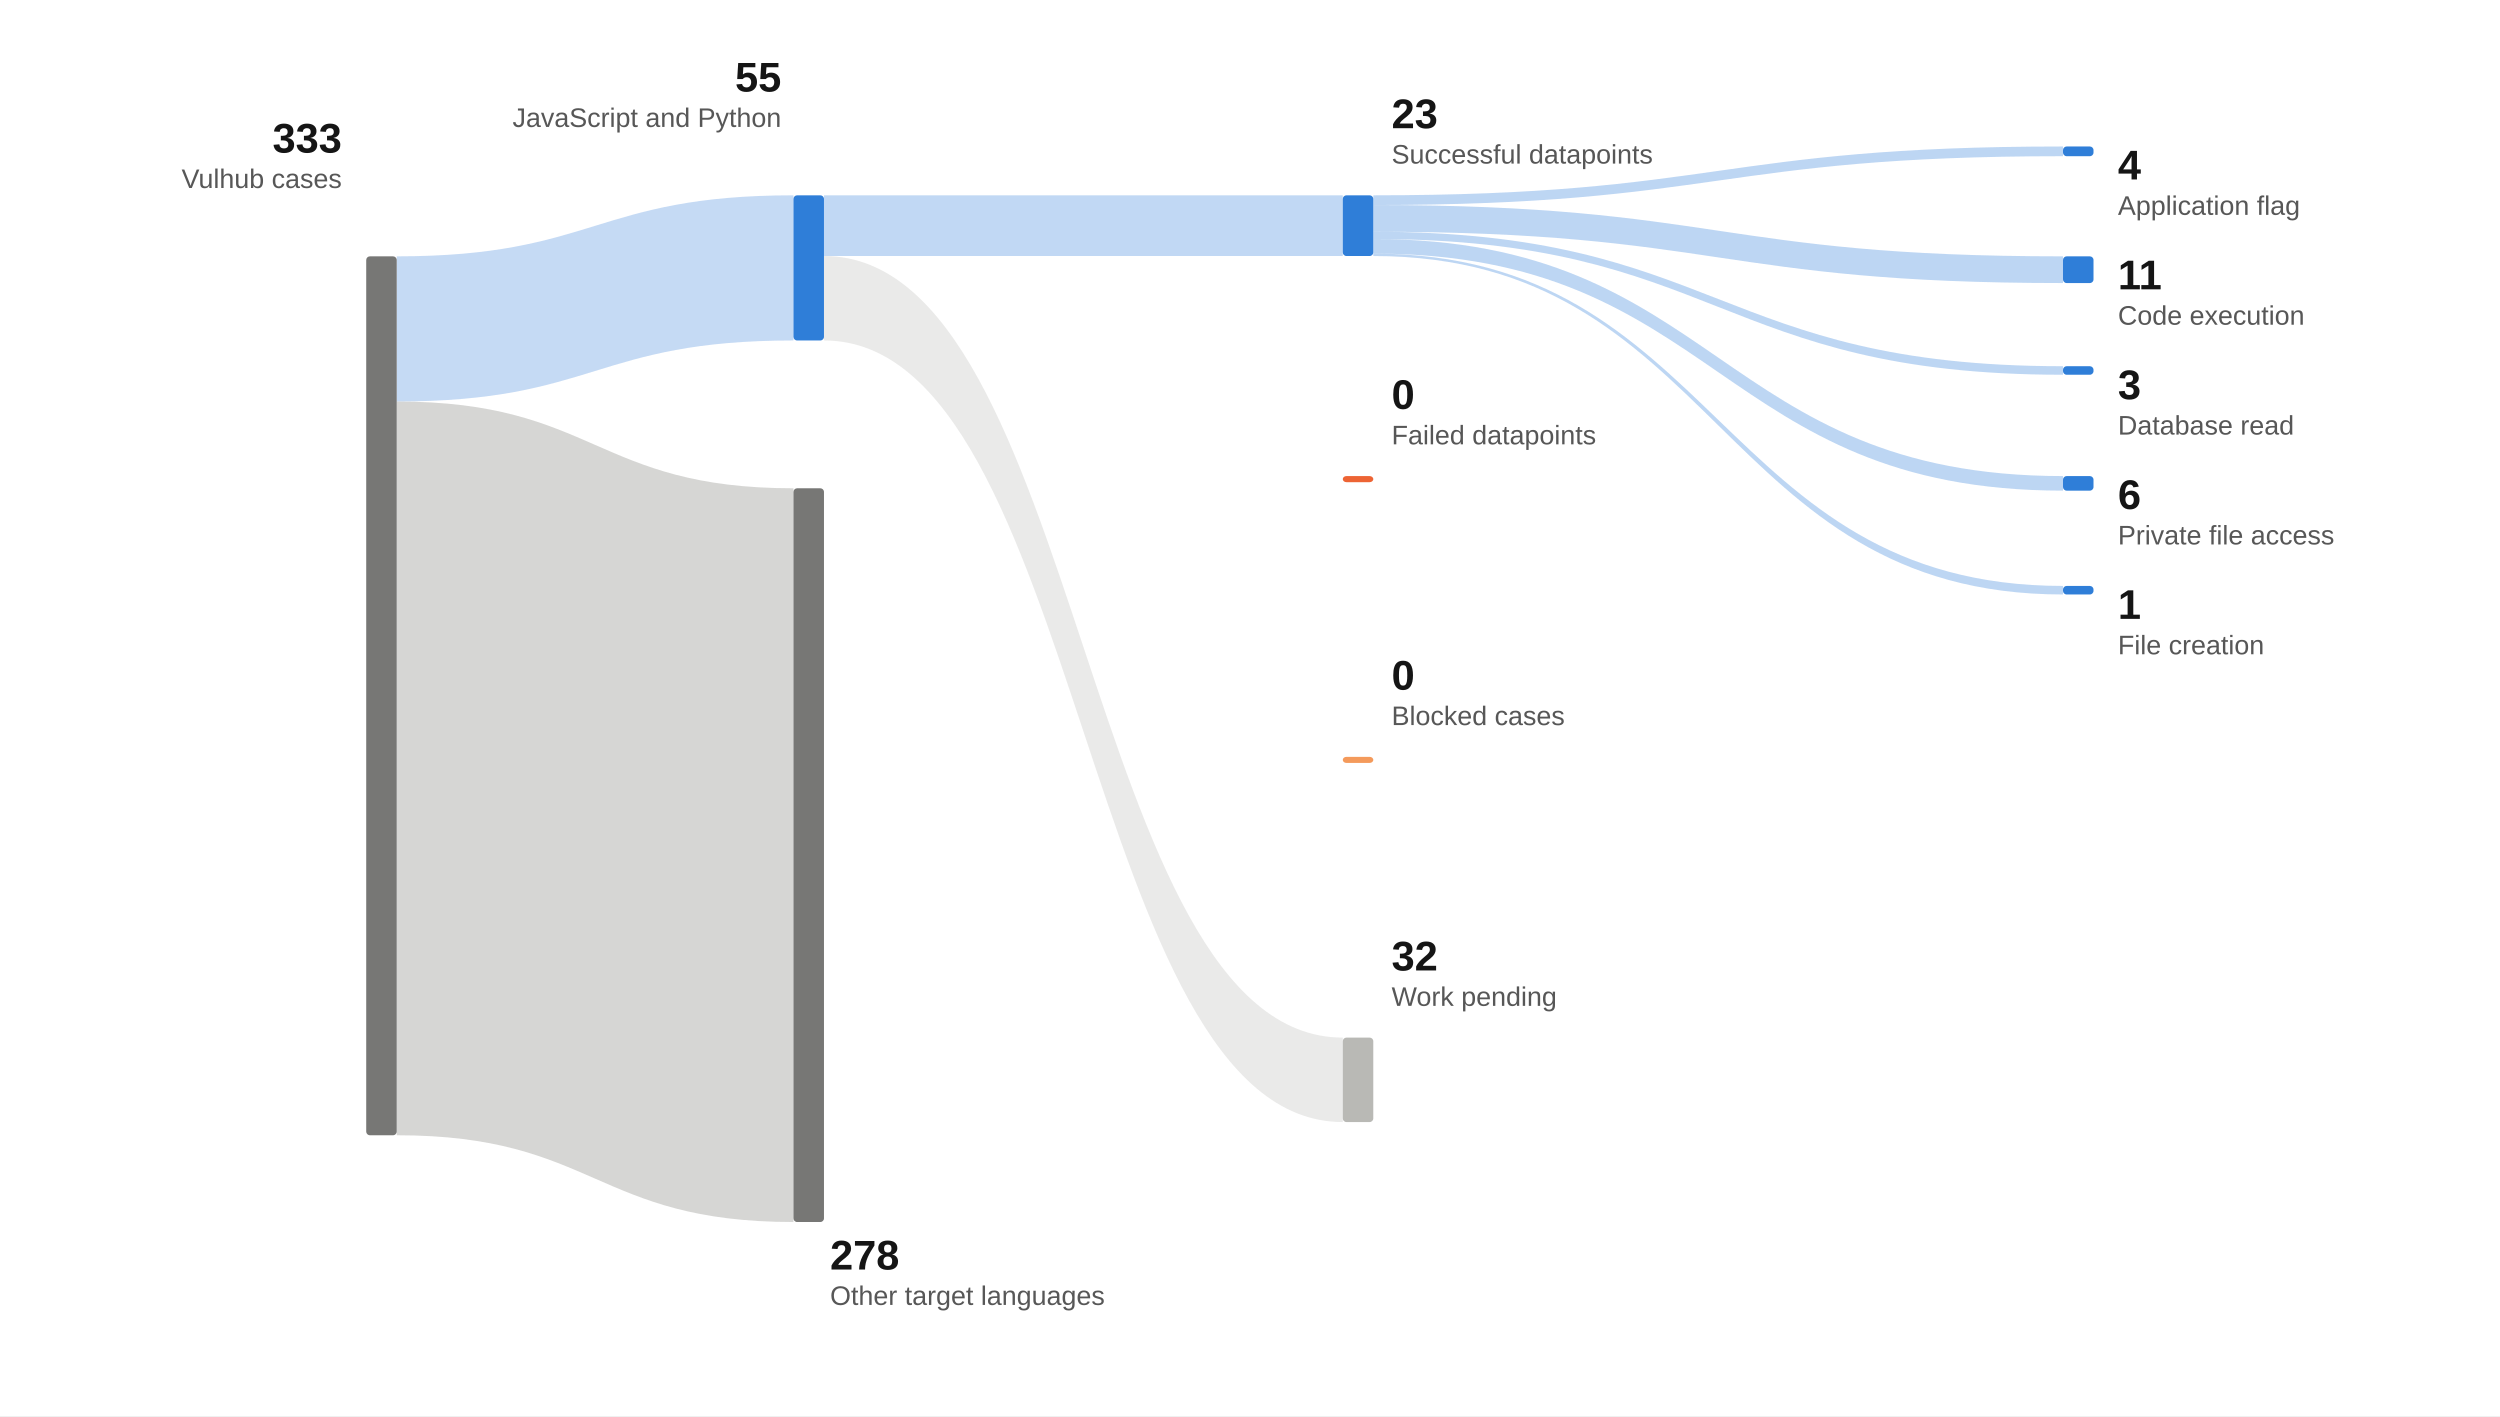
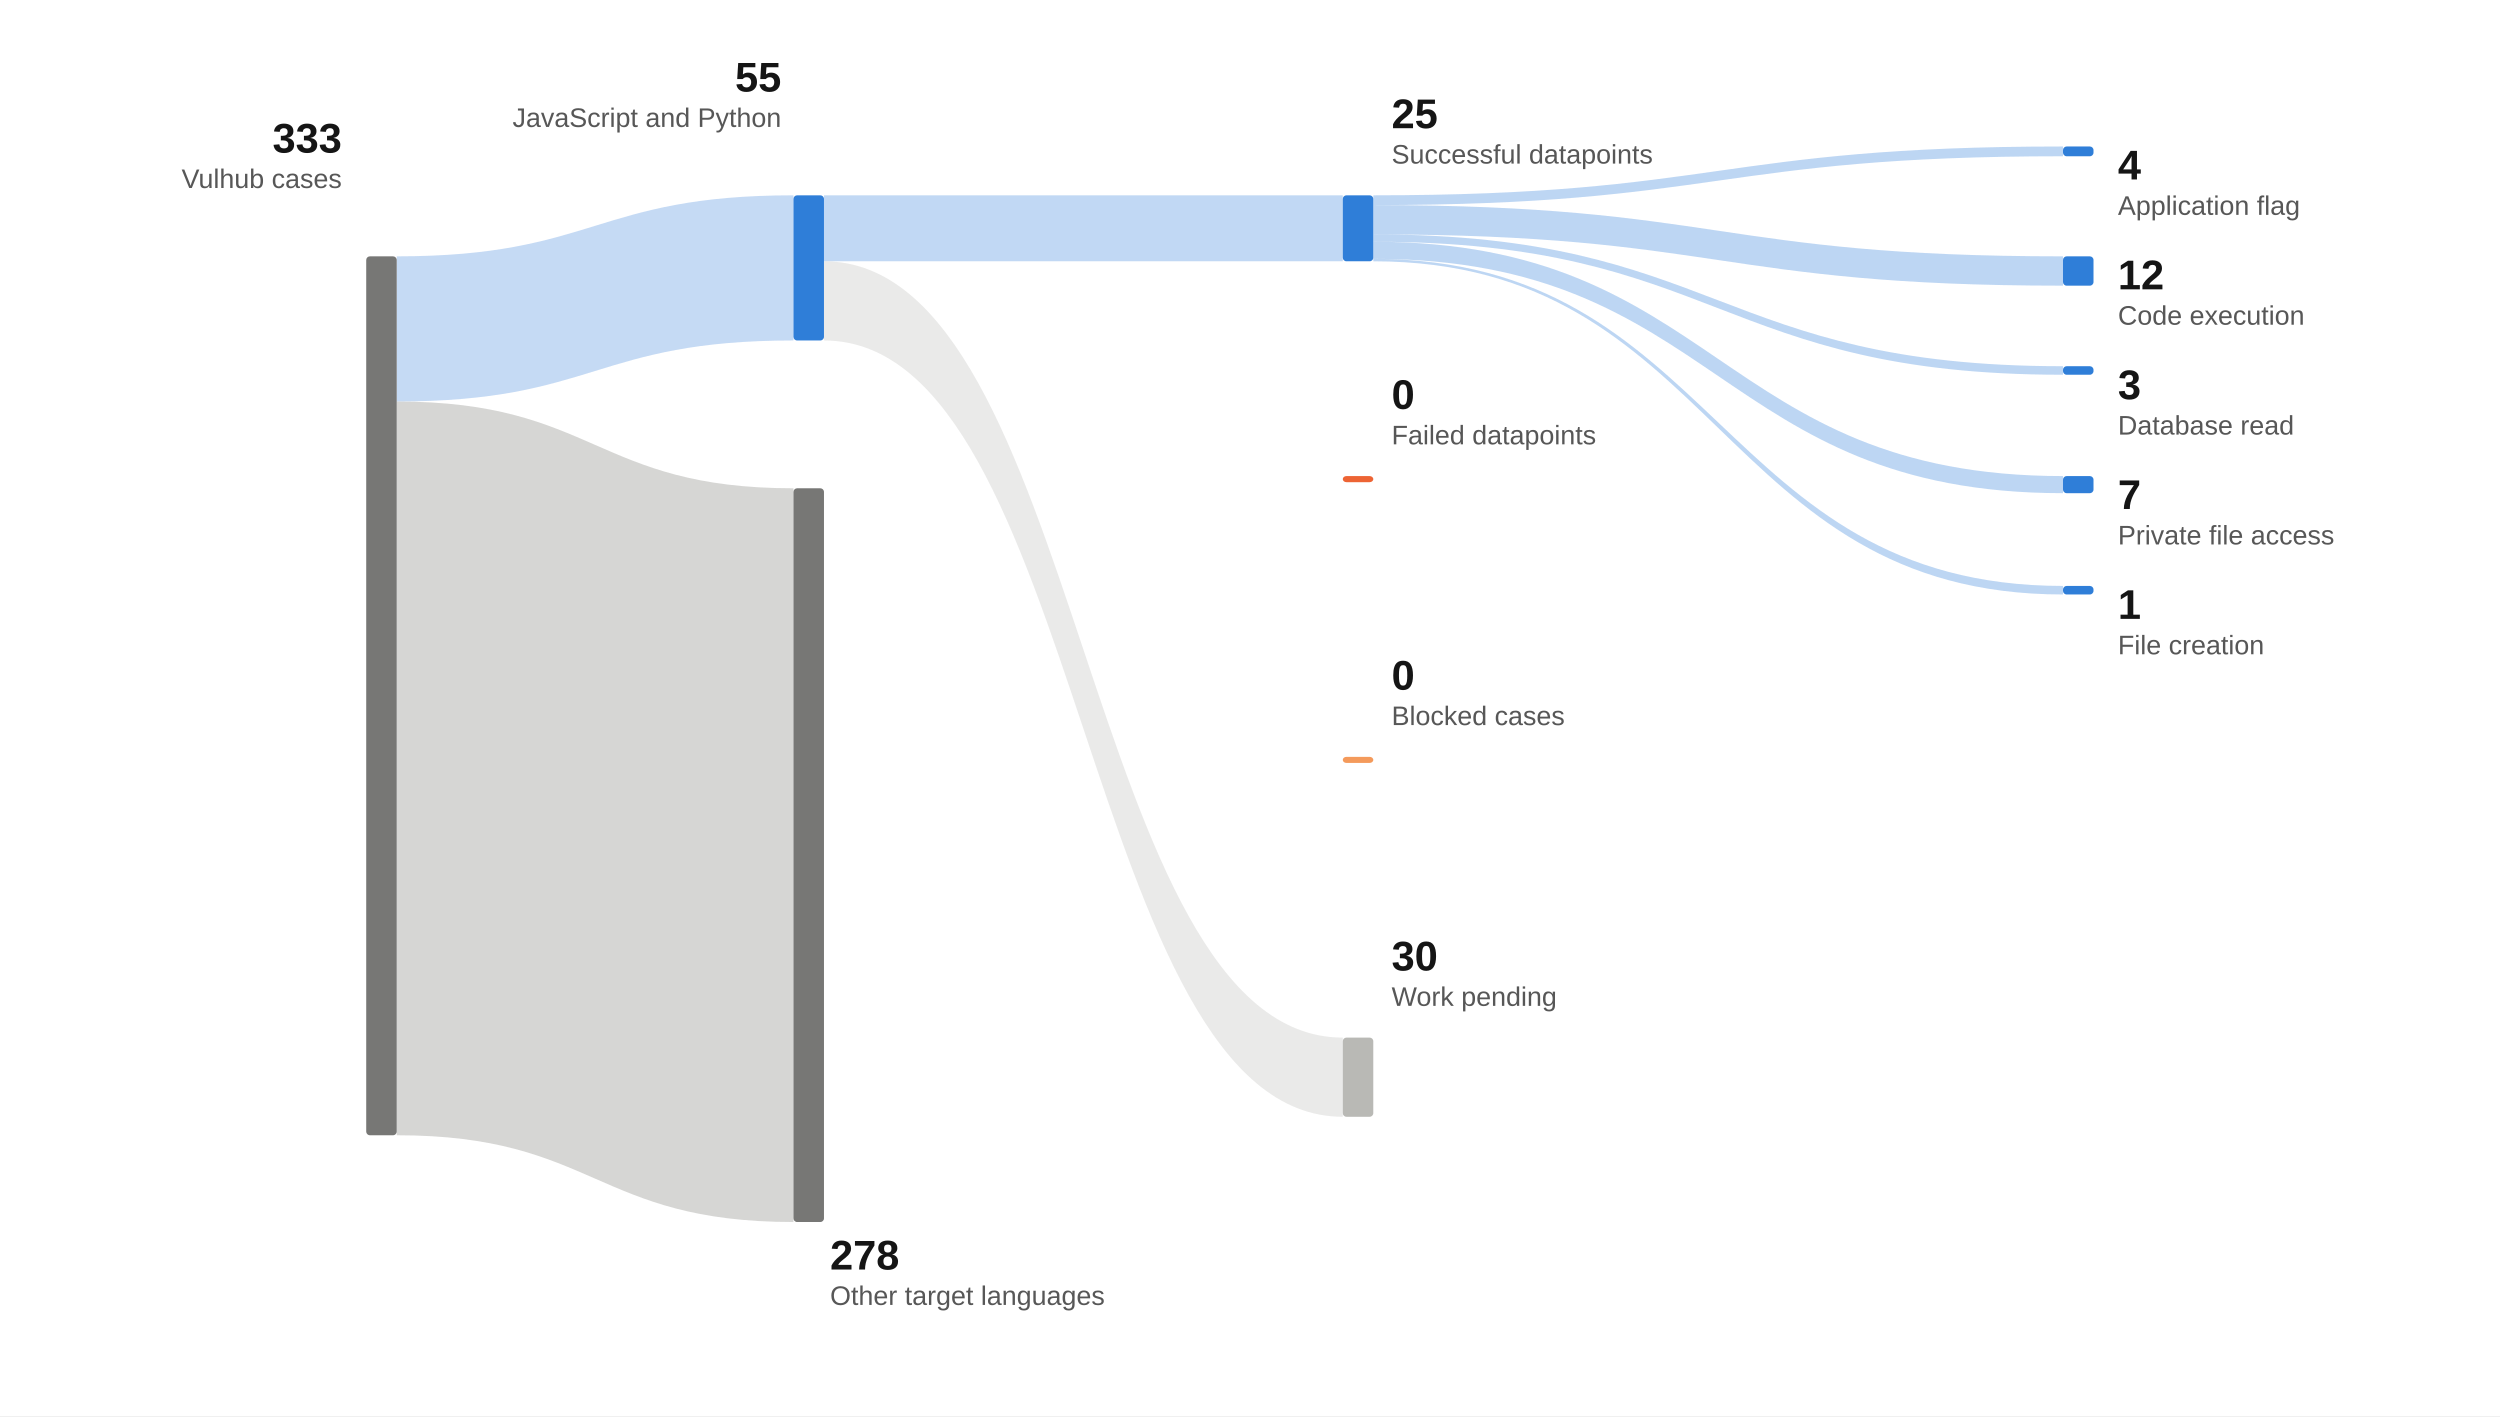
<svg xmlns="http://www.w3.org/2000/svg" width="2048" height="1160" viewBox="0 0 2048 1160">
  <style>.count{font:700 34px Arial,sans-serif;fill:#151515}.detail{font:22px Arial,sans-serif;fill:#575757}</style>
  <rect width="100%" height="100%" fill="#fff" />
  <path d="M325 210 C487.5 210 487.5 160 650 160 L650 278.919 C487.5 278.919 487.5 328.919 325 328.919 Z" fill="#3079d7" fill-opacity="0.28" />
  <path d="M325 328.919 C487.5 328.919 487.5 400 650 400 L650 1001.081 C487.5 1001.081 487.5 930.0 325 930.0 Z" fill="#aaa9a6" fill-opacity="0.48" />
-   <path d="M675 160.0 C887.5 160.0 887.5 160 1100 160 L1100 209.73 C887.5 209.73 887.5 209.73 675 209.73 Z" fill="#2f7ed8" fill-opacity="0.3" />
-   <path d="M675 209.73 C887.5 209.73 887.5 850 1100 850 L1100 919.189 C887.5 919.189 887.5 278.919 675 278.919 Z" fill="#b9b9b5" fill-opacity="0.3" />
-   <path d="M1125 160.0 C1407.5 160.0 1407.5 120 1690 120 L1690 127.957 C1407.5 127.957 1407.5 167.957 1125 167.957 Z" fill="#2f7ed8" fill-opacity="0.32" />
-   <rect x="1690" y="120" width="25" height="7.957" rx="3" fill="#2f7ed8" />
+   <path d="M675 160.0 C887.5 160.0 887.5 160 1100 160 L1100 214.054 C887.5 214.054 887.5 214.054 675 214.054 Z" fill="#2f7ed8" fill-opacity="0.3" />
+   <path d="M675 214.054 C887.5 214.054 887.5 850 1100 850 L1100 914.865 C887.5 914.865 887.5 278.919 675 278.919 Z" fill="#b9b9b5" fill-opacity="0.3" />
+   <path d="M1125 160.0 C1407.5 160.0 1407.5 120 1690 120 L1690 128.008 C1407.5 128.008 1407.5 168.008 1125 168.008 Z" fill="#2f7ed8" fill-opacity="0.32" />
+   <rect x="1690" y="120" width="25" height="8.008" rx="3" fill="#2f7ed8" />
  <text x="1735" y="147" text-anchor="start" class="count">4</text>
  <text x="1735" y="176" text-anchor="start" class="detail">Application flag</text>
-   <path d="M1125 167.957 C1407.5 167.957 1407.5 210 1690 210 L1690 231.881 C1407.5 231.881 1407.5 189.838 1125 189.838 Z" fill="#2f7ed8" fill-opacity="0.32" />
-   <rect x="1690" y="210" width="25" height="21.881" rx="3" fill="#2f7ed8" />
-   <text x="1735" y="237" text-anchor="start" class="count">11</text>
+   <path d="M1125 168.008 C1407.5 168.008 1407.5 210 1690 210 L1690 234.024 C1407.5 234.024 1407.5 192.032 1125 192.032 Z" fill="#2f7ed8" fill-opacity="0.32" />
+   <rect x="1690" y="210" width="25" height="24.024" rx="3" fill="#2f7ed8" />
+   <text x="1735" y="237" text-anchor="start" class="count">12</text>
  <text x="1735" y="266" text-anchor="start" class="detail">Code execution</text>
-   <path d="M1125 189.838 C1407.5 189.838 1407.5 300 1690 300 L1690 307 C1407.5 307 1407.5 195.805 1125 195.805 Z" fill="#2f7ed8" fill-opacity="0.32" />
+   <path d="M1125 192.032 C1407.5 192.032 1407.5 300 1690 300 L1690 307 C1407.5 307 1407.5 198.038 1125 198.038 Z" fill="#2f7ed8" fill-opacity="0.32" />
  <rect x="1690" y="300" width="25" height="7" rx="3" fill="#2f7ed8" />
  <text x="1735" y="327" text-anchor="start" class="count">3</text>
  <text x="1735" y="356" text-anchor="start" class="detail">Database read</text>
-   <path d="M1125 195.805 C1407.5 195.805 1407.5 390 1690 390 L1690 401.935 C1407.5 401.935 1407.5 207.741 1125 207.741 Z" fill="#2f7ed8" fill-opacity="0.32" />
-   <rect x="1690" y="390" width="25" height="11.935" rx="3" fill="#2f7ed8" />
-   <text x="1735" y="417" text-anchor="start" class="count">6</text>
+   <path d="M1125 198.038 C1407.5 198.038 1407.5 390 1690 390 L1690 404.014 C1407.5 404.014 1407.5 212.052 1125 212.052 Z" fill="#2f7ed8" fill-opacity="0.32" />
+   <rect x="1690" y="390" width="25" height="14.014" rx="3" fill="#2f7ed8" />
+   <text x="1735" y="417" text-anchor="start" class="count">7</text>
  <text x="1735" y="446" text-anchor="start" class="detail">Private file access</text>
-   <path d="M1125 207.741 C1407.5 207.741 1407.5 480 1690 480 L1690 487 C1407.5 487 1407.5 209.73 1125 209.73 Z" fill="#2f7ed8" fill-opacity="0.32" />
+   <path d="M1125 212.052 C1407.5 212.052 1407.5 480 1690 480 L1690 487 C1407.5 487 1407.5 214.054 1125 214.054 Z" fill="#2f7ed8" fill-opacity="0.32" />
  <rect x="1690" y="480" width="25" height="7" rx="3" fill="#2f7ed8" />
  <text x="1735" y="507" text-anchor="start" class="count">1</text>
  <text x="1735" y="536" text-anchor="start" class="detail">File creation</text>
  <rect x="300" y="210" width="25" height="720" rx="3" fill="#777775" />
  <rect x="650" y="160" width="25" height="118.919" rx="3" fill="#2f7ed8" />
  <rect x="650" y="400" width="25" height="601.081" rx="3" fill="#777775" />
  <text x="280" y="125" text-anchor="end" class="count">333</text>
  <text x="280" y="154" text-anchor="end" class="detail">Vulhub cases</text>
  <text x="640" y="75" text-anchor="end" class="count">55</text>
  <text x="640" y="104" text-anchor="end" class="detail">JavaScript and Python</text>
  <text x="680" y="1040" text-anchor="start" class="count">278</text>
  <text x="680" y="1069" text-anchor="start" class="detail">Other target languages</text>
-   <rect x="1100" y="160" width="25" height="49.73" rx="3" fill="#2f7ed8" />
-   <text x="1140" y="105" text-anchor="start" class="count">23</text>
+   <rect x="1100" y="160" width="25" height="54.054" rx="3" fill="#2f7ed8" />
+   <text x="1140" y="105" text-anchor="start" class="count">25</text>
  <text x="1140" y="134" text-anchor="start" class="detail">Successful datapoints</text>
  <rect x="1100" y="390" width="25" height="5" rx="3" fill="#ed6434" />
  <text x="1140" y="335" text-anchor="start" class="count">0</text>
  <text x="1140" y="364" text-anchor="start" class="detail">Failed datapoints</text>
  <rect x="1100" y="620" width="25" height="5" rx="3" fill="#f49a5b" />
  <text x="1140" y="565" text-anchor="start" class="count">0</text>
  <text x="1140" y="594" text-anchor="start" class="detail">Blocked cases</text>
-   <rect x="1100" y="850" width="25" height="69.189" rx="3" fill="#b9b9b5" />
-   <text x="1140" y="795" text-anchor="start" class="count">32</text>
+   <rect x="1100" y="850" width="25" height="64.865" rx="3" fill="#b9b9b5" />
+   <text x="1140" y="795" text-anchor="start" class="count">30</text>
  <text x="1140" y="824" text-anchor="start" class="detail">Work pending</text>
</svg>
